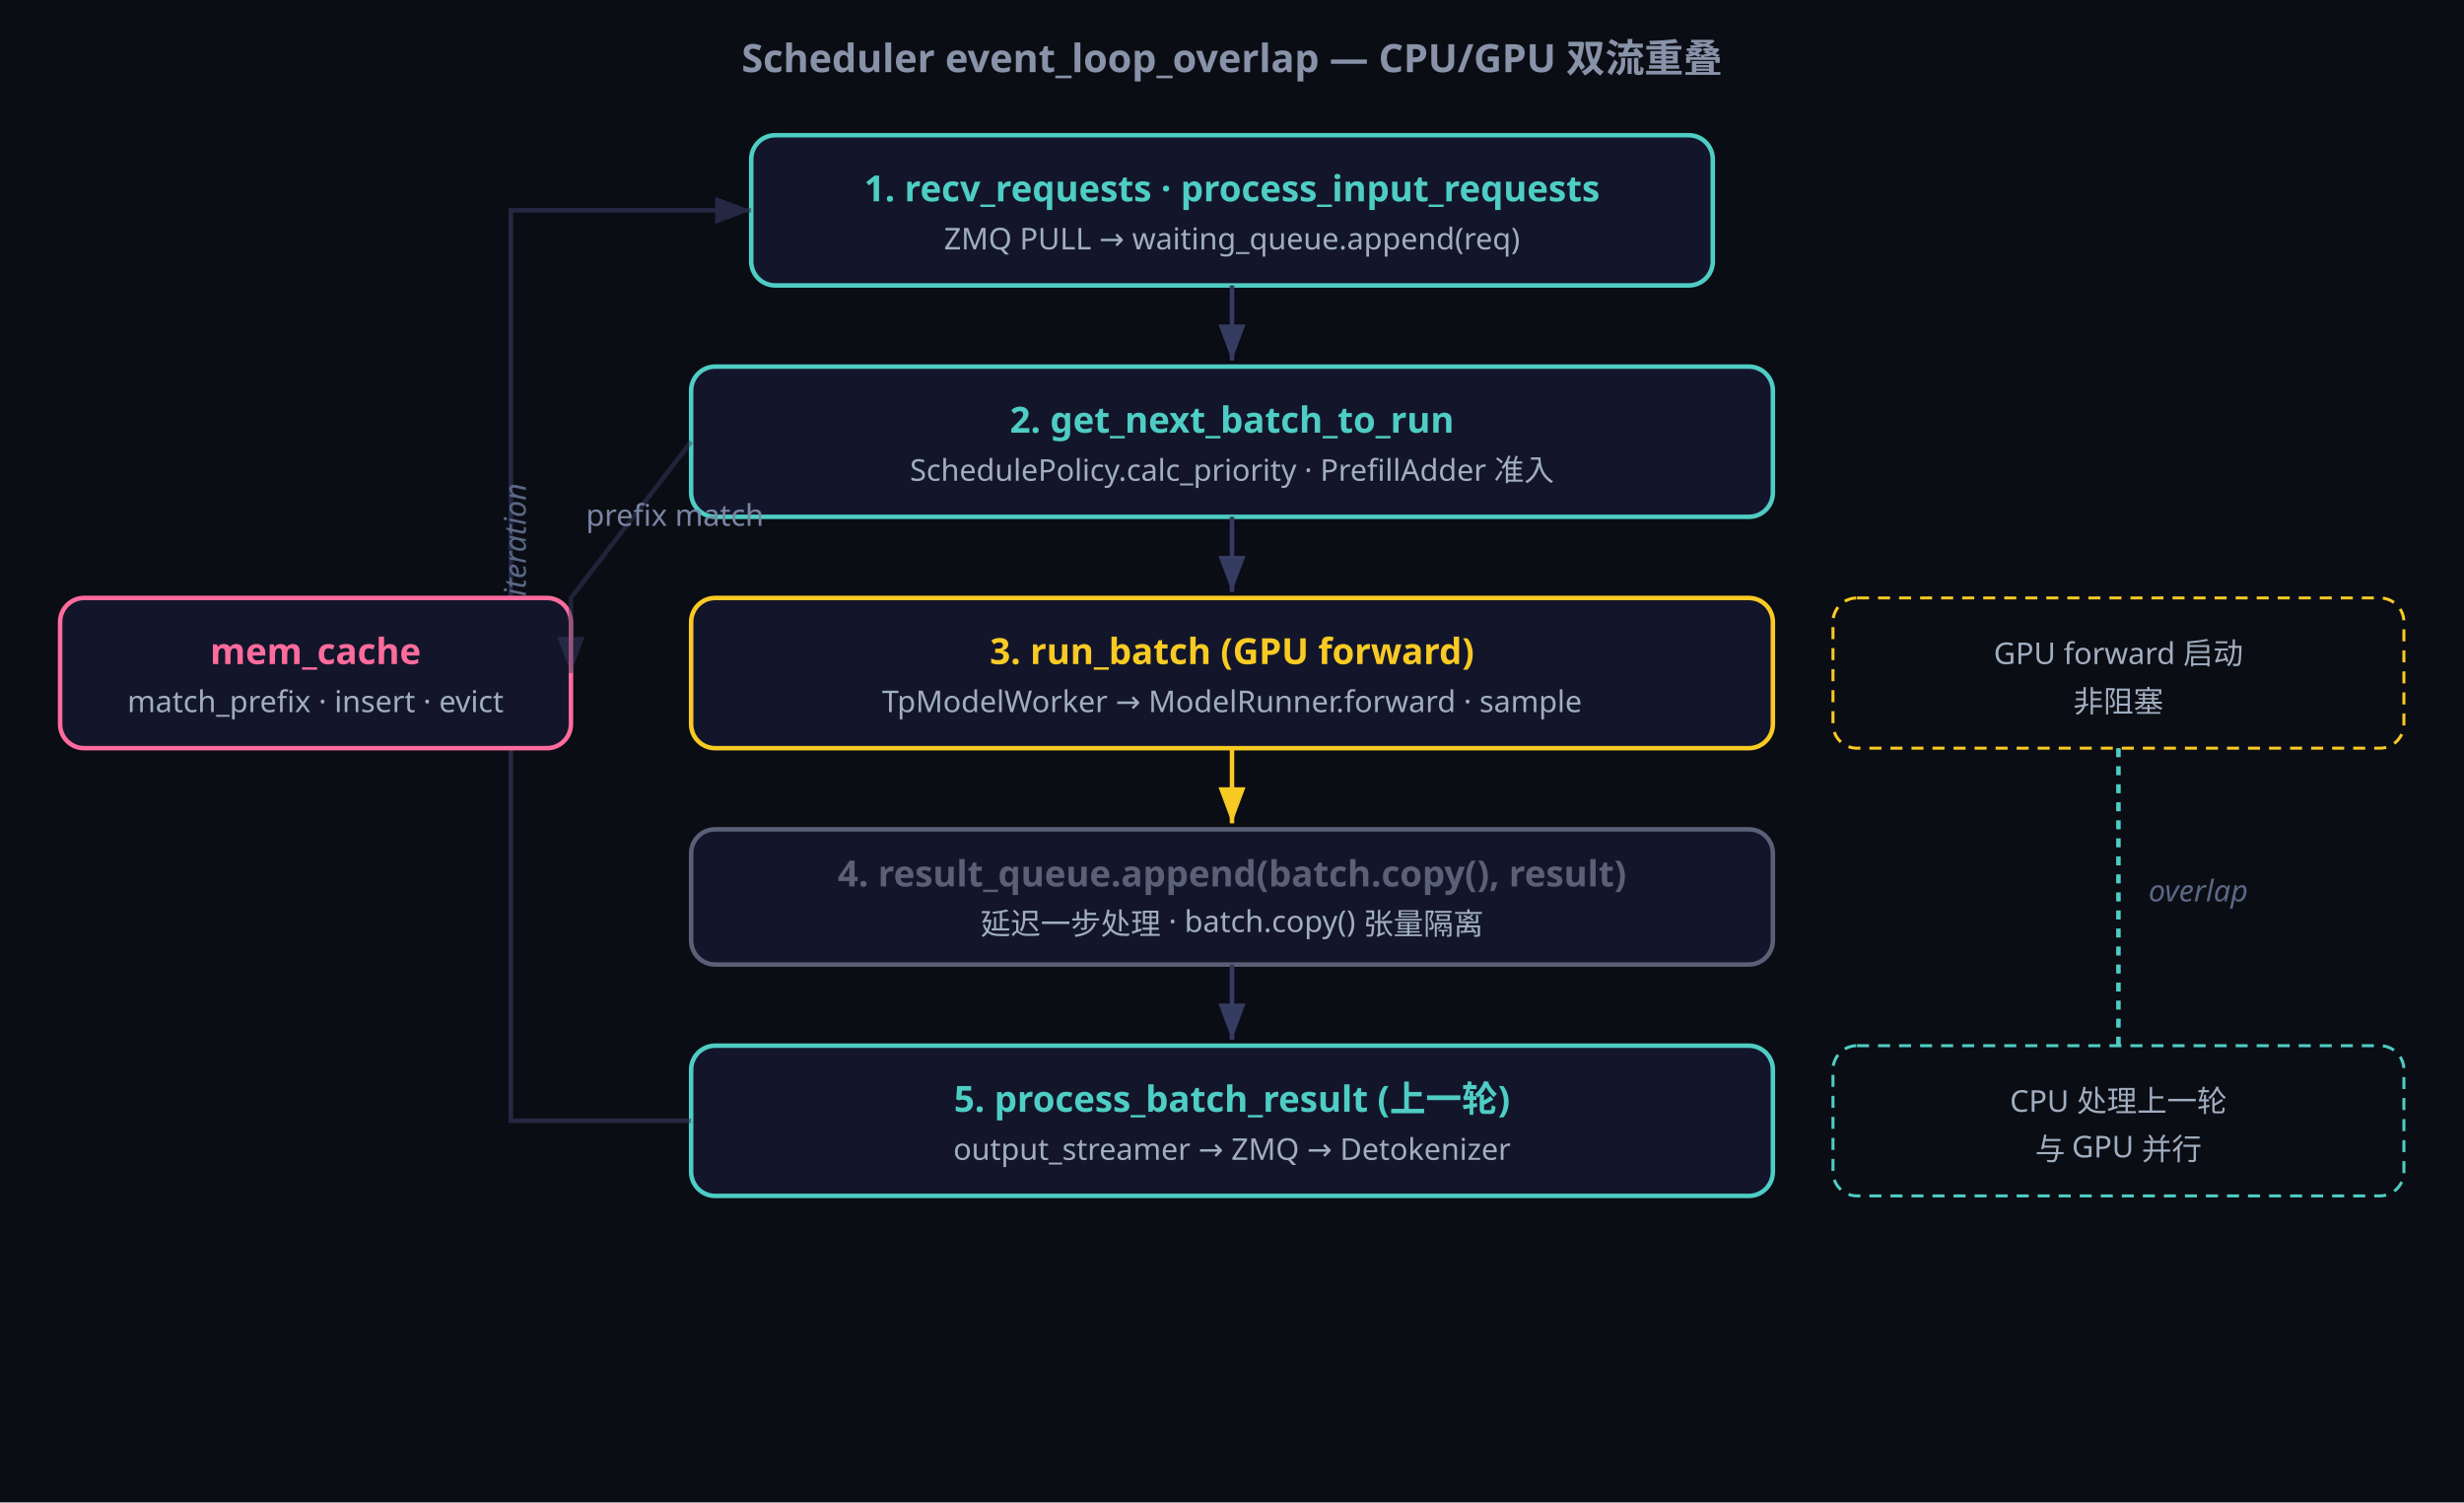
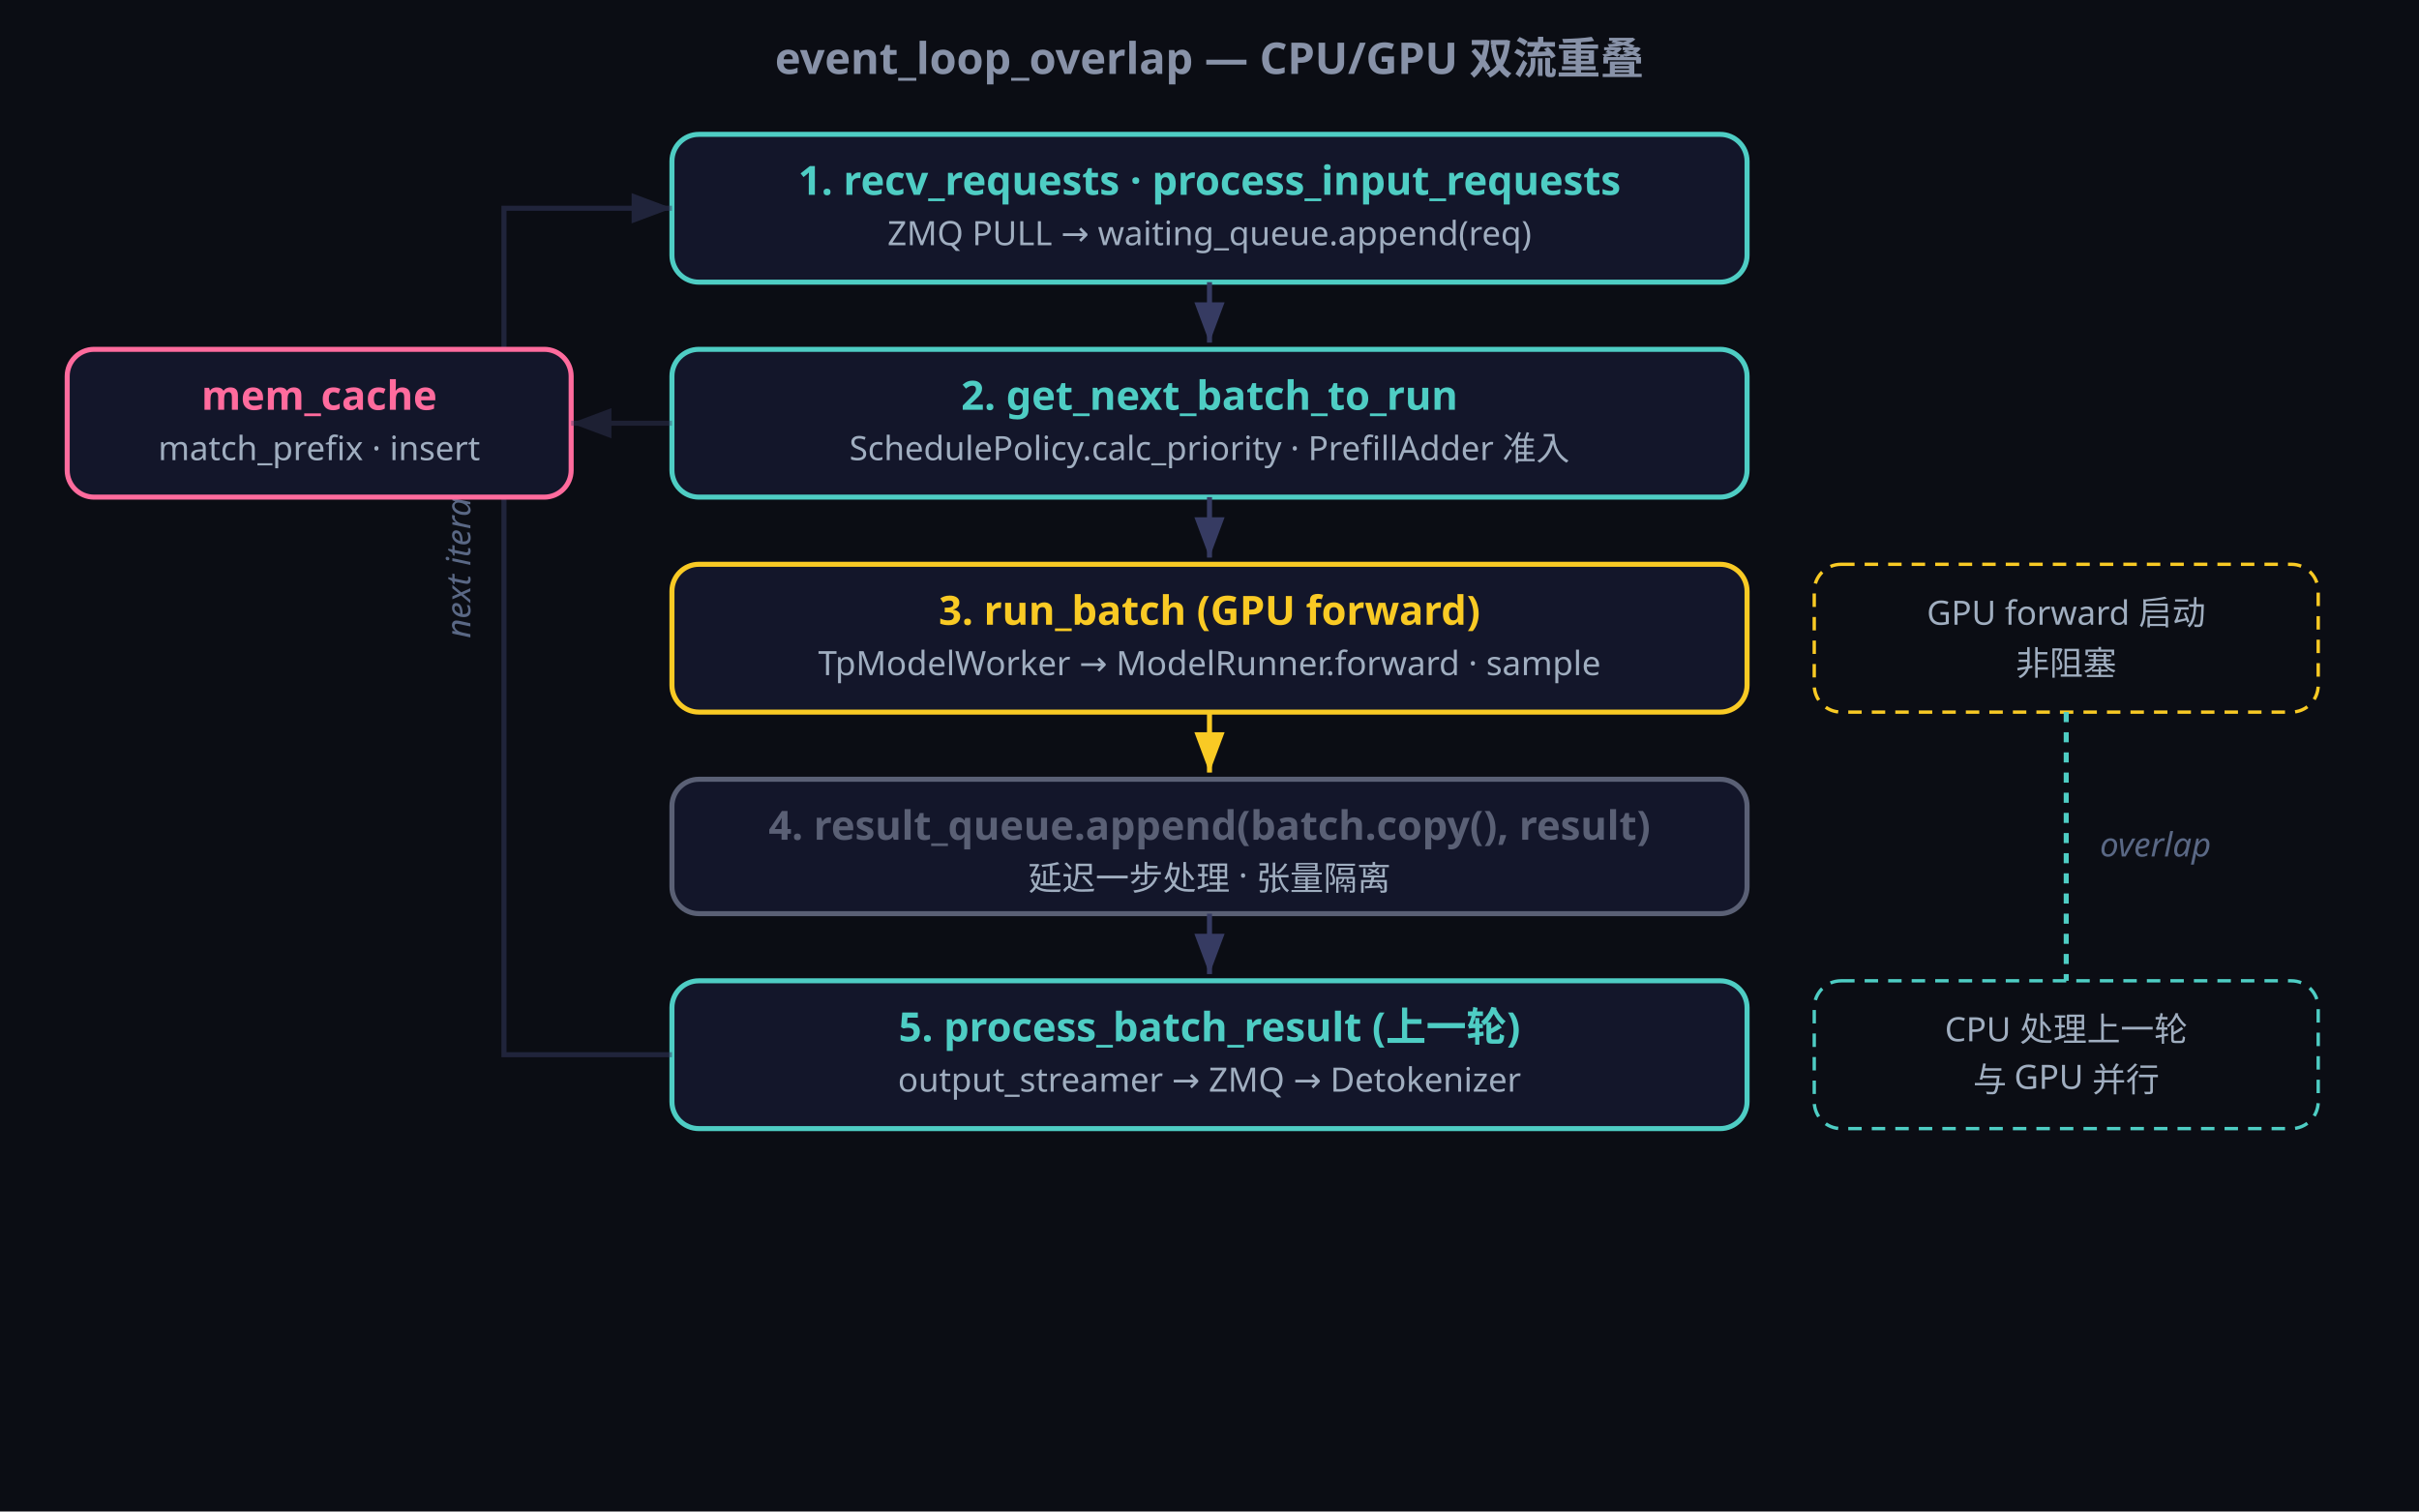
- <svg xmlns="http://www.w3.org/2000/svg" width="820" height="500" viewBox="0 0 820 500">
-   <rect width="820" height="500" fill="#0b0d14" />
+ <svg xmlns="http://www.w3.org/2000/svg" width="720" height="450" viewBox="0 0 720 450">
+   <rect width="720" height="450" fill="#0b0d14" />
  <style>
    .label { font-family: system-ui, sans-serif; font-size: 12px; font-weight: 600; }
    .mod { font-family: system-ui, sans-serif; font-size: 10px; fill: #a0aec0; }
    .arrow { stroke: #363b62; stroke-width: 1.5; fill: none; }
    .gpu { stroke: #f9ca24; stroke-width: 1.5; fill: none; }
    .dtype { font-family: system-ui, sans-serif; font-size: 10px; fill: #5a6885; font-style: italic; }
    .lbl { font-family: system-ui, sans-serif; font-size: 10px; fill: #7a85a3; }
  </style>
-   <text x="410" y="24" text-anchor="middle" fill="#8892a8" font-family="system-ui, sans-serif" font-size="13" font-weight="600">Scheduler event_loop_overlap — CPU/GPU 双流重叠</text>
-   <rect x="250" y="45" width="320" height="50" rx="8" fill="#13162a" stroke="#4ecdc4" stroke-width="1.5" />
-   <text x="410" y="67" text-anchor="middle" class="label" fill="#4ecdc4">1. recv_requests · process_input_requests</text>
-   <text x="410" y="83" text-anchor="middle" class="mod">ZMQ PULL → waiting_queue.append(req)</text>
-   <path d="M 410 95 L 410 120" class="arrow" marker-end="url(#ah)" />
-   <rect x="230" y="122" width="360" height="50" rx="8" fill="#13162a" stroke="#4ecdc4" stroke-width="1.5" />
-   <text x="410" y="144" text-anchor="middle" class="label" fill="#4ecdc4">2. get_next_batch_to_run</text>
-   <text x="410" y="160" text-anchor="middle" class="mod">SchedulePolicy.calc_priority · PrefillAdder 准入</text>
-   <path d="M 410 172 L 410 197" class="arrow" marker-end="url(#ah)" />
-   <rect x="230" y="199" width="360" height="50" rx="8" fill="#13162a" stroke="#f9ca24" stroke-width="1.5" />
-   <text x="410" y="221" text-anchor="middle" class="label" fill="#f9ca24">3. run_batch (GPU forward)</text>
-   <text x="410" y="237" text-anchor="middle" class="mod">TpModelWorker → ModelRunner.forward · sample</text>
-   <path d="M 410 249 L 410 274" class="gpu" marker-end="url(#ahy)" />
-   <rect x="230" y="276" width="360" height="45" rx="8" fill="#13162a" stroke="#5a6075" stroke-width="1.5" />
-   <text x="410" y="295" text-anchor="middle" class="label" fill="#5a6075">4. result_queue.append(batch.copy(), result)</text>
-   <text x="410" y="311" text-anchor="middle" class="mod">延迟一步处理 · batch.copy() 张量隔离</text>
-   <path d="M 410 321 L 410 346" class="arrow" marker-end="url(#ah)" />
-   <rect x="230" y="348" width="360" height="50" rx="8" fill="#13162a" stroke="#4ecdc4" stroke-width="1.5" />
-   <text x="410" y="370" text-anchor="middle" class="label" fill="#4ecdc4">5. process_batch_result (上一轮)</text>
-   <text x="410" y="386" text-anchor="middle" class="mod">output_streamer → ZMQ → Detokenizer</text>
-   <path d="M 230 373 L 170 373 L 170 70 L 250 70" class="arrow" marker-end="url(#ah)" opacity="0.6" />
-   <text x="175" y="220" class="dtype" transform="rotate(-90 175 220)">next iteration</text>
-   <rect x="610" y="199" width="190" height="50" rx="8" fill="none" stroke="#f9ca24" stroke-width="1" stroke-dasharray="4 3" />
-   <text x="705" y="221" text-anchor="middle" class="mod" fill="#f9ca24">GPU forward 启动</text>
-   <text x="705" y="237" text-anchor="middle" class="mod" fill="#f9ca24">非阻塞</text>
-   <rect x="610" y="348" width="190" height="50" rx="8" fill="none" stroke="#4ecdc4" stroke-width="1" stroke-dasharray="4 3" />
-   <text x="705" y="370" text-anchor="middle" class="mod" fill="#4ecdc4">CPU 处理上一轮</text>
-   <text x="705" y="386" text-anchor="middle" class="mod" fill="#4ecdc4">与 GPU 并行</text>
-   <line x1="705" y1="249" x2="705" y2="348" stroke="#4ecdc4" stroke-width="1.5" stroke-dasharray="3 3" />
-   <text x="715" y="300" class="dtype">overlap</text>
-   <rect x="20" y="199" width="170" height="50" rx="8" fill="#13162a" stroke="#ff6b9d" stroke-width="1.5" />
-   <text x="105" y="221" text-anchor="middle" class="label" fill="#ff6b9d">mem_cache</text>
-   <text x="105" y="237" text-anchor="middle" class="mod">match_prefix · insert · evict</text>
-   <path d="M 230 147 L 190 199 L 190 224" class="arrow" marker-end="url(#ah)" opacity="0.5" />
-   <text x="195" y="175" class="lbl">prefix match</text>
+   <text x="360" y="22" text-anchor="middle" fill="#8892a8" font-family="system-ui, sans-serif" font-size="13" font-weight="600">event_loop_overlap — CPU/GPU 双流重叠</text>
+   <rect x="200" y="40" width="320" height="44" rx="8" fill="#13162a" stroke="#4ecdc4" stroke-width="1.5" />
+   <text x="360" y="58" text-anchor="middle" class="label" fill="#4ecdc4">1. recv_requests · process_input_requests</text>
+   <text x="360" y="73" text-anchor="middle" class="mod">ZMQ PULL → waiting_queue.append(req)</text>
+   <path d="M 360 84 L 360 102" class="arrow" marker-end="url(#ah)" />
+   <rect x="200" y="104" width="320" height="44" rx="8" fill="#13162a" stroke="#4ecdc4" stroke-width="1.5" />
+   <text x="360" y="122" text-anchor="middle" class="label" fill="#4ecdc4">2. get_next_batch_to_run</text>
+   <text x="360" y="137" text-anchor="middle" class="mod">SchedulePolicy.calc_priority · PrefillAdder 准入</text>
+   <path d="M 360 148 L 360 166" class="arrow" marker-end="url(#ah)" />
+   <rect x="200" y="168" width="320" height="44" rx="8" fill="#13162a" stroke="#f9ca24" stroke-width="1.5" />
+   <text x="360" y="186" text-anchor="middle" class="label" fill="#f9ca24">3. run_batch (GPU forward)</text>
+   <text x="360" y="201" text-anchor="middle" class="mod">TpModelWorker → ModelRunner.forward · sample</text>
+   <path d="M 360 212 L 360 230" class="gpu" marker-end="url(#ahy)" />
+   <rect x="200" y="232" width="320" height="40" rx="8" fill="#13162a" stroke="#5a6075" stroke-width="1.5" />
+   <text x="360" y="250" text-anchor="middle" class="label" fill="#5a6075">4. result_queue.append(batch.copy(), result)</text>
+   <text x="360" y="265" text-anchor="middle" class="mod">延迟一步处理 · 张量隔离</text>
+   <path d="M 360 272 L 360 290" class="arrow" marker-end="url(#ah)" />
+   <rect x="200" y="292" width="320" height="44" rx="8" fill="#13162a" stroke="#4ecdc4" stroke-width="1.5" />
+   <text x="360" y="310" text-anchor="middle" class="label" fill="#4ecdc4">5. process_batch_result (上一轮)</text>
+   <text x="360" y="325" text-anchor="middle" class="mod">output_streamer → ZMQ → Detokenizer</text>
+   <path d="M 200 314 L 150 314 L 150 62 L 200 62" class="arrow" marker-end="url(#ah)" opacity="0.5" />
+   <text x="140" y="190" class="dtype" transform="rotate(-90 140 190)">next iteration</text>
+   <rect x="540" y="168" width="150" height="44" rx="8" fill="none" stroke="#f9ca24" stroke-width="1" stroke-dasharray="4 3" />
+   <text x="615" y="186" text-anchor="middle" class="mod" fill="#f9ca24">GPU forward 启动</text>
+   <text x="615" y="201" text-anchor="middle" class="mod" fill="#f9ca24">非阻塞</text>
+   <rect x="540" y="292" width="150" height="44" rx="8" fill="none" stroke="#4ecdc4" stroke-width="1" stroke-dasharray="4 3" />
+   <text x="615" y="310" text-anchor="middle" class="mod" fill="#4ecdc4">CPU 处理上一轮</text>
+   <text x="615" y="325" text-anchor="middle" class="mod" fill="#4ecdc4">与 GPU 并行</text>
+   <line x1="615" y1="212" x2="615" y2="292" stroke="#4ecdc4" stroke-width="1.5" stroke-dasharray="3 3" />
+   <text x="625" y="255" class="dtype">overlap</text>
+   <rect x="20" y="104" width="150" height="44" rx="8" fill="#13162a" stroke="#ff6b9d" stroke-width="1.5" />
+   <text x="95" y="122" text-anchor="middle" class="label" fill="#ff6b9d">mem_cache</text>
+   <text x="95" y="137" text-anchor="middle" class="mod">match_prefix · insert</text>
+   <path d="M 200 126 L 170 126" class="arrow" marker-end="url(#ah)" opacity="0.4" />
  <defs>
    <marker id="ah" markerWidth="8" markerHeight="6" refX="8" refY="3" orient="auto">
      <polygon points="0 0, 8 3, 0 6" fill="#363b62" />
    </marker>
    <marker id="ahy" markerWidth="8" markerHeight="6" refX="8" refY="3" orient="auto">
      <polygon points="0 0, 8 3, 0 6" fill="#f9ca24" />
    </marker>
  </defs>
</svg>
